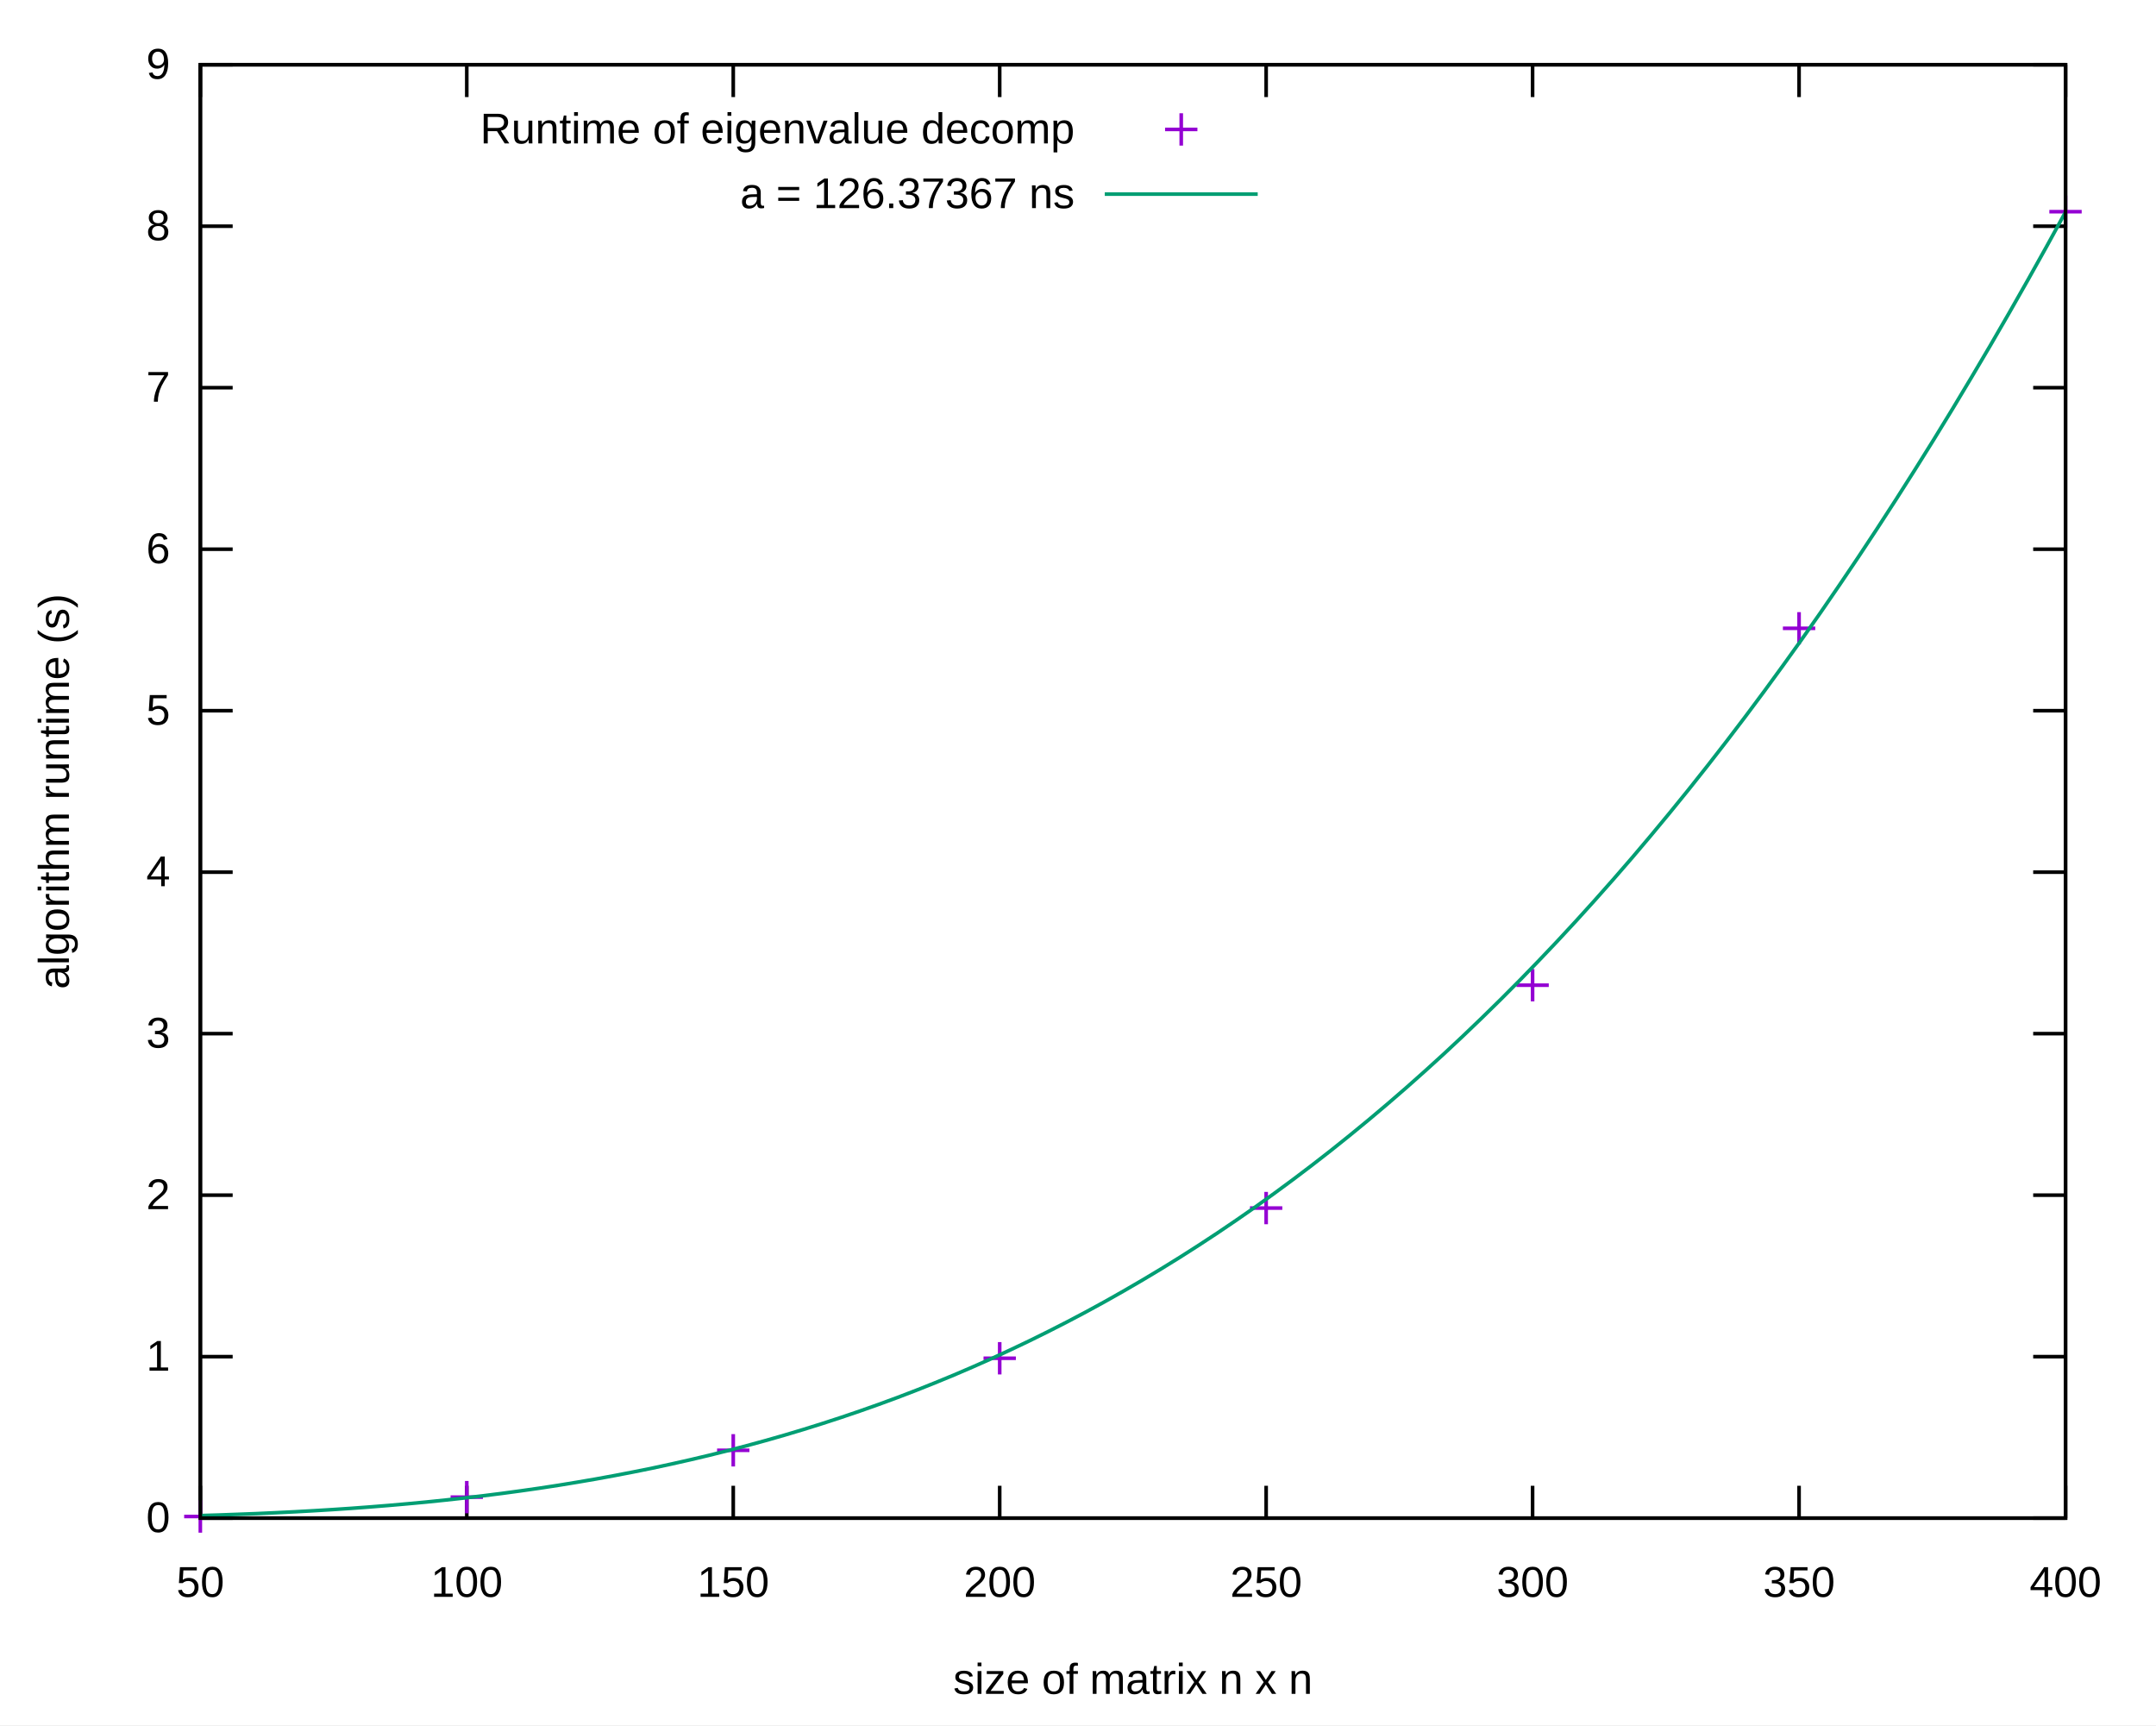
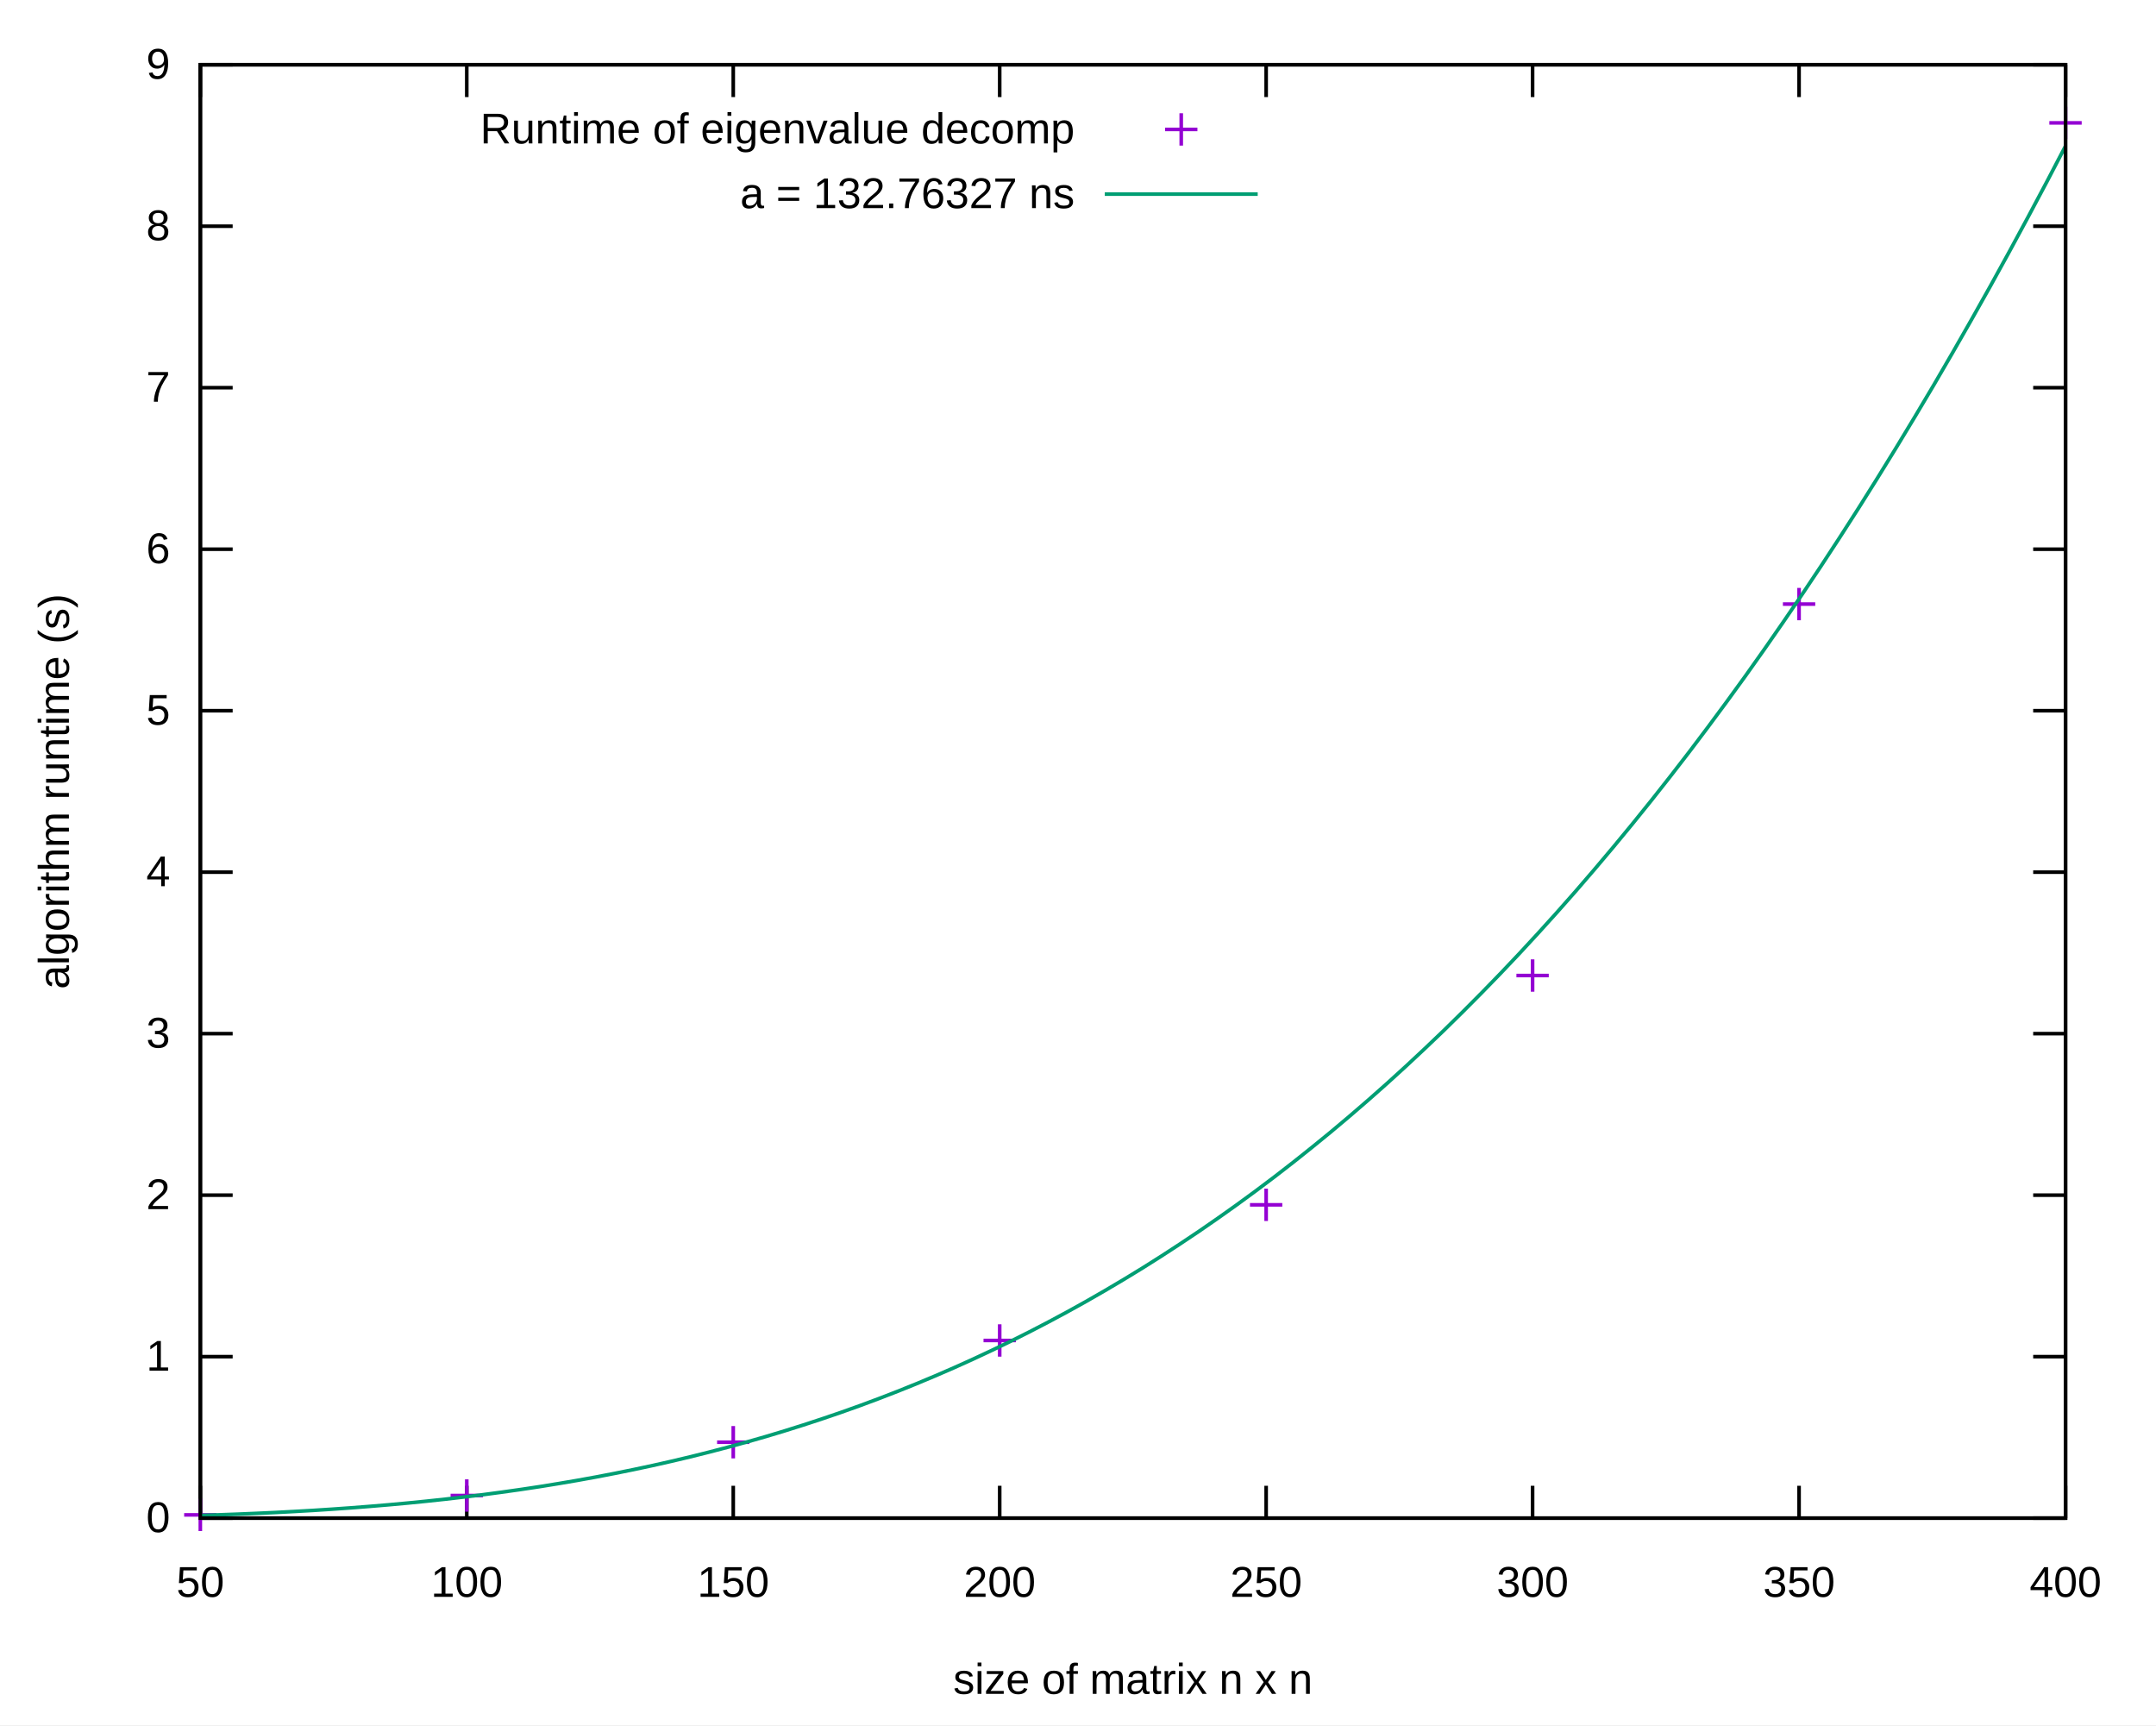
<svg xmlns="http://www.w3.org/2000/svg" xmlns:xlink="http://www.w3.org/1999/xlink" width="600" height="480" viewBox="0 0 600 480">
  <g id="gnuplot_canvas">
    <rect x="0" y="0" width="600" height="480" fill="#ffffff" />
    <defs>
      <circle id="gpDot" r="0.5" stroke-width="0.5" stroke="currentColor" />
      <path id="gpPt0" stroke-width="0.222" stroke="currentColor" d="M-1,0 h2 M0,-1 v2" />
      <path id="gpPt1" stroke-width="0.222" stroke="currentColor" d="M-1,-1 L1,1 M1,-1 L-1,1" />
      <path id="gpPt2" stroke-width="0.222" stroke="currentColor" d="M-1,0 L1,0 M0,-1 L0,1 M-1,-1 L1,1 M-1,1 L1,-1" />
      <rect id="gpPt3" stroke-width="0.222" stroke="currentColor" x="-1" y="-1" width="2" height="2" />
      <rect id="gpPt4" stroke-width="0.222" stroke="currentColor" fill="currentColor" x="-1" y="-1" width="2" height="2" />
      <circle id="gpPt5" stroke-width="0.222" stroke="currentColor" cx="0" cy="0" r="1" />
      <use xlink:href="#gpPt5" id="gpPt6" fill="currentColor" stroke="none" />
      <path id="gpPt7" stroke-width="0.222" stroke="currentColor" d="M0,-1.33 L-1.33,0.67 L1.33,0.67 z" />
      <use xlink:href="#gpPt7" id="gpPt8" fill="currentColor" stroke="none" />
      <use xlink:href="#gpPt7" id="gpPt9" stroke="currentColor" transform="rotate(180)" />
      <use xlink:href="#gpPt9" id="gpPt10" fill="currentColor" stroke="none" />
      <use xlink:href="#gpPt3" id="gpPt11" stroke="currentColor" transform="rotate(45)" />
      <use xlink:href="#gpPt11" id="gpPt12" fill="currentColor" stroke="none" />
      <path id="gpPt13" stroke-width="0.222" stroke="currentColor" d="M0,1.330 L1.265,0.411 L0.782,-1.067 L-0.782,-1.076 L-1.265,0.411 z" />
      <use xlink:href="#gpPt13" id="gpPt14" fill="currentColor" stroke="none" />
      <filter id="textbox" filterUnits="objectBoundingBox" x="0" y="0" height="1" width="1">
        <feFlood flood-color="#FFFFFF" flood-opacity="1" result="bgnd" />
        <feComposite in="SourceGraphic" in2="bgnd" operator="atop" />
      </filter>
      <filter id="greybox" filterUnits="objectBoundingBox" x="0" y="0" height="1" width="1">
        <feFlood flood-color="lightgrey" flood-opacity="1" result="grey" />
        <feComposite in="SourceGraphic" in2="grey" operator="atop" />
      </filter>
    </defs>
    <g fill="none" color="#FFFFFF" stroke="currentColor" stroke-width="1.00" stroke-linecap="butt" stroke-linejoin="miter">
</g>
    <g fill="none" color="black" stroke="currentColor" stroke-width="1.00" stroke-linecap="butt" stroke-linejoin="miter">
      <path stroke="black" d="M55.75,422.40 L64.75,422.40 M574.82,422.40 L565.82,422.40  " />
      <g transform="translate(47.36,426.30)" stroke="none" fill="black" font-family="Arial" font-size="12.00" text-anchor="end">
        <text>
          <tspan font-family="Arial"> 0</tspan>
        </text>
      </g>
    </g>
    <g fill="none" color="black" stroke="currentColor" stroke-width="1.00" stroke-linecap="butt" stroke-linejoin="miter">
      <path stroke="black" d="M55.75,377.47 L64.75,377.47 M574.82,377.47 L565.82,377.47  " />
      <g transform="translate(47.36,381.37)" stroke="none" fill="black" font-family="Arial" font-size="12.00" text-anchor="end">
        <text>
          <tspan font-family="Arial"> 1</tspan>
        </text>
      </g>
    </g>
    <g fill="none" color="black" stroke="currentColor" stroke-width="1.00" stroke-linecap="butt" stroke-linejoin="miter">
      <path stroke="black" d="M55.75,332.54 L64.75,332.54 M574.82,332.54 L565.82,332.54  " />
      <g transform="translate(47.36,336.44)" stroke="none" fill="black" font-family="Arial" font-size="12.00" text-anchor="end">
        <text>
          <tspan font-family="Arial"> 2</tspan>
        </text>
      </g>
    </g>
    <g fill="none" color="black" stroke="currentColor" stroke-width="1.00" stroke-linecap="butt" stroke-linejoin="miter">
      <path stroke="black" d="M55.75,287.60 L64.75,287.60 M574.82,287.60 L565.82,287.60  " />
      <g transform="translate(47.36,291.50)" stroke="none" fill="black" font-family="Arial" font-size="12.00" text-anchor="end">
        <text>
          <tspan font-family="Arial"> 3</tspan>
        </text>
      </g>
    </g>
    <g fill="none" color="black" stroke="currentColor" stroke-width="1.00" stroke-linecap="butt" stroke-linejoin="miter">
      <path stroke="black" d="M55.75,242.67 L64.75,242.67 M574.82,242.67 L565.82,242.67  " />
      <g transform="translate(47.36,246.57)" stroke="none" fill="black" font-family="Arial" font-size="12.00" text-anchor="end">
        <text>
          <tspan font-family="Arial"> 4</tspan>
        </text>
      </g>
    </g>
    <g fill="none" color="black" stroke="currentColor" stroke-width="1.00" stroke-linecap="butt" stroke-linejoin="miter">
      <path stroke="black" d="M55.75,197.74 L64.75,197.74 M574.82,197.74 L565.82,197.74  " />
      <g transform="translate(47.36,201.64)" stroke="none" fill="black" font-family="Arial" font-size="12.00" text-anchor="end">
        <text>
          <tspan font-family="Arial"> 5</tspan>
        </text>
      </g>
    </g>
    <g fill="none" color="black" stroke="currentColor" stroke-width="1.00" stroke-linecap="butt" stroke-linejoin="miter">
      <path stroke="black" d="M55.75,152.81 L64.75,152.81 M574.82,152.81 L565.82,152.81  " />
      <g transform="translate(47.36,156.71)" stroke="none" fill="black" font-family="Arial" font-size="12.00" text-anchor="end">
        <text>
          <tspan font-family="Arial"> 6</tspan>
        </text>
      </g>
    </g>
    <g fill="none" color="black" stroke="currentColor" stroke-width="1.00" stroke-linecap="butt" stroke-linejoin="miter">
      <path stroke="black" d="M55.75,107.87 L64.75,107.87 M574.82,107.87 L565.82,107.87  " />
      <g transform="translate(47.36,111.77)" stroke="none" fill="black" font-family="Arial" font-size="12.00" text-anchor="end">
        <text>
          <tspan font-family="Arial"> 7</tspan>
        </text>
      </g>
    </g>
    <g fill="none" color="black" stroke="currentColor" stroke-width="1.00" stroke-linecap="butt" stroke-linejoin="miter">
      <path stroke="black" d="M55.75,62.94 L64.75,62.94 M574.82,62.94 L565.82,62.94  " />
      <g transform="translate(47.36,66.84)" stroke="none" fill="black" font-family="Arial" font-size="12.00" text-anchor="end">
        <text>
          <tspan font-family="Arial"> 8</tspan>
        </text>
      </g>
    </g>
    <g fill="none" color="black" stroke="currentColor" stroke-width="1.00" stroke-linecap="butt" stroke-linejoin="miter">
      <path stroke="black" d="M55.75,18.01 L64.75,18.01 M574.82,18.01 L565.82,18.01  " />
      <g transform="translate(47.36,21.91)" stroke="none" fill="black" font-family="Arial" font-size="12.00" text-anchor="end">
        <text>
          <tspan font-family="Arial"> 9</tspan>
        </text>
      </g>
    </g>
    <g fill="none" color="black" stroke="currentColor" stroke-width="1.00" stroke-linecap="butt" stroke-linejoin="miter">
      <path stroke="black" d="M55.75,422.40 L55.75,413.40 M55.75,18.01 L55.75,27.01  " />
      <g transform="translate(55.75,444.30)" stroke="none" fill="black" font-family="Arial" font-size="12.00" text-anchor="middle">
        <text>
          <tspan font-family="Arial"> 50</tspan>
        </text>
      </g>
    </g>
    <g fill="none" color="black" stroke="currentColor" stroke-width="1.00" stroke-linecap="butt" stroke-linejoin="miter">
      <path stroke="black" d="M129.90,422.40 L129.90,413.40 M129.90,18.01 L129.90,27.01  " />
      <g transform="translate(129.90,444.30)" stroke="none" fill="black" font-family="Arial" font-size="12.00" text-anchor="middle">
        <text>
          <tspan font-family="Arial"> 100</tspan>
        </text>
      </g>
    </g>
    <g fill="none" color="black" stroke="currentColor" stroke-width="1.00" stroke-linecap="butt" stroke-linejoin="miter">
      <path stroke="black" d="M204.06,422.40 L204.06,413.40 M204.06,18.01 L204.06,27.01  " />
      <g transform="translate(204.06,444.30)" stroke="none" fill="black" font-family="Arial" font-size="12.00" text-anchor="middle">
        <text>
          <tspan font-family="Arial"> 150</tspan>
        </text>
      </g>
    </g>
    <g fill="none" color="black" stroke="currentColor" stroke-width="1.00" stroke-linecap="butt" stroke-linejoin="miter">
      <path stroke="black" d="M278.21,422.40 L278.21,413.40 M278.21,18.01 L278.21,27.01  " />
      <g transform="translate(278.21,444.30)" stroke="none" fill="black" font-family="Arial" font-size="12.00" text-anchor="middle">
        <text>
          <tspan font-family="Arial"> 200</tspan>
        </text>
      </g>
    </g>
    <g fill="none" color="black" stroke="currentColor" stroke-width="1.00" stroke-linecap="butt" stroke-linejoin="miter">
      <path stroke="black" d="M352.36,422.40 L352.36,413.40 M352.36,18.01 L352.36,27.01  " />
      <g transform="translate(352.36,444.30)" stroke="none" fill="black" font-family="Arial" font-size="12.00" text-anchor="middle">
        <text>
          <tspan font-family="Arial"> 250</tspan>
        </text>
      </g>
    </g>
    <g fill="none" color="black" stroke="currentColor" stroke-width="1.00" stroke-linecap="butt" stroke-linejoin="miter">
      <path stroke="black" d="M426.51,422.40 L426.51,413.40 M426.51,18.01 L426.51,27.01  " />
      <g transform="translate(426.51,444.30)" stroke="none" fill="black" font-family="Arial" font-size="12.00" text-anchor="middle">
        <text>
          <tspan font-family="Arial"> 300</tspan>
        </text>
      </g>
    </g>
    <g fill="none" color="black" stroke="currentColor" stroke-width="1.00" stroke-linecap="butt" stroke-linejoin="miter">
      <path stroke="black" d="M500.67,422.40 L500.67,413.40 M500.67,18.01 L500.67,27.01  " />
      <g transform="translate(500.67,444.30)" stroke="none" fill="black" font-family="Arial" font-size="12.00" text-anchor="middle">
        <text>
          <tspan font-family="Arial"> 350</tspan>
        </text>
      </g>
    </g>
    <g fill="none" color="black" stroke="currentColor" stroke-width="1.00" stroke-linecap="butt" stroke-linejoin="miter">
      <path stroke="black" d="M574.82,422.40 L574.82,413.40 M574.82,18.01 L574.82,27.01  " />
      <g transform="translate(574.82,444.30)" stroke="none" fill="black" font-family="Arial" font-size="12.00" text-anchor="middle">
        <text>
          <tspan font-family="Arial"> 400</tspan>
        </text>
      </g>
    </g>
    <g fill="none" color="black" stroke="currentColor" stroke-width="1.00" stroke-linecap="butt" stroke-linejoin="miter">
</g>
    <g fill="none" color="black" stroke="currentColor" stroke-width="1.00" stroke-linecap="butt" stroke-linejoin="miter">
      <path stroke="black" d="M55.75,18.01 L55.75,422.40 L574.82,422.40 L574.82,18.01 L55.75,18.01 Z  " />
    </g>
    <g fill="none" color="black" stroke="currentColor" stroke-width="1.00" stroke-linecap="butt" stroke-linejoin="miter">
</g>
    <g id="gnuplot_plot_1">
      <g fill="none" color="black" stroke="currentColor" stroke-width="1.00" stroke-linecap="butt" stroke-linejoin="miter">
        <g transform="translate(299.06,39.91)" stroke="none" fill="black" font-family="Arial" font-size="12.00" text-anchor="end">
          <text>
            <tspan font-family="Arial">Runtime of eigenvalue decomp</tspan>
          </text>
        </g>
      </g>
      <g fill="none" color="black" stroke="currentColor" stroke-width="1.00" stroke-linecap="butt" stroke-linejoin="miter">
-         <use xlink:href="#gpPt0" transform="translate(55.75,421.95) scale(4.50)" color="rgb(148,   0, 211)" />
-         <use xlink:href="#gpPt0" transform="translate(129.90,416.56) scale(4.50)" color="rgb(148,   0, 211)" />
-         <use xlink:href="#gpPt0" transform="translate(204.06,403.53) scale(4.50)" color="rgb(148,   0, 211)" />
-         <use xlink:href="#gpPt0" transform="translate(278.21,377.92) scale(4.50)" color="rgb(148,   0, 211)" />
-         <use xlink:href="#gpPt0" transform="translate(352.36,336.13) scale(4.50)" color="rgb(148,   0, 211)" />
-         <use xlink:href="#gpPt0" transform="translate(426.51,274.12) scale(4.50)" color="rgb(148,   0, 211)" />
-         <use xlink:href="#gpPt0" transform="translate(500.67,174.82) scale(4.50)" color="rgb(148,   0, 211)" />
-         <use xlink:href="#gpPt0" transform="translate(574.82,58.90) scale(4.50)" color="rgb(148,   0, 211)" />
+         <use xlink:href="#gpPt0" transform="translate(55.75,421.50) scale(4.50)" color="rgb(148,   0, 211)" />
+         <use xlink:href="#gpPt0" transform="translate(129.90,416.11) scale(4.50)" color="rgb(148,   0, 211)" />
+         <use xlink:href="#gpPt0" transform="translate(204.06,401.28) scale(4.50)" color="rgb(148,   0, 211)" />
+         <use xlink:href="#gpPt0" transform="translate(278.21,372.97) scale(4.50)" color="rgb(148,   0, 211)" />
+         <use xlink:href="#gpPt0" transform="translate(352.36,335.23) scale(4.50)" color="rgb(148,   0, 211)" />
+         <use xlink:href="#gpPt0" transform="translate(426.51,271.43) scale(4.50)" color="rgb(148,   0, 211)" />
+         <use xlink:href="#gpPt0" transform="translate(500.67,168.08) scale(4.50)" color="rgb(148,   0, 211)" />
+         <use xlink:href="#gpPt0" transform="translate(574.82,34.19) scale(4.50)" color="rgb(148,   0, 211)" />
        <use xlink:href="#gpPt0" transform="translate(328.73,36.01) scale(4.50)" color="rgb(148,   0, 211)" />
      </g>
    </g>
    <g id="gnuplot_plot_2">
      <g fill="none" color="black" stroke="currentColor" stroke-width="1.00" stroke-linecap="butt" stroke-linejoin="miter">
        <g transform="translate(299.06,57.91)" stroke="none" fill="black" font-family="Arial" font-size="12.00" text-anchor="end">
          <text>
-             <tspan font-family="Arial">a = 126.37367 ns</tspan>
+             <tspan font-family="Arial">a = 132.76327 ns</tspan>
          </text>
        </g>
      </g>
      <g fill="none" color="black" stroke="currentColor" stroke-width="1.00" stroke-linecap="butt" stroke-linejoin="miter">
-         <path stroke="rgb(  0, 158, 115)" d="M307.45,54.01 L350.01,54.01 M55.75,421.69 L60.99,421.53 L66.24,421.34 L71.48,421.14 L76.72,420.90 L81.97,420.64   L87.21,420.35 L92.45,420.03 L97.70,419.68 L102.94,419.29 L108.18,418.87 L113.42,418.41 L118.67,417.92 L123.91,417.38   L129.15,416.81 L134.40,416.19 L139.64,415.53 L144.88,414.82 L150.13,414.07 L155.37,413.27 L160.61,412.41 L165.86,411.51   L171.10,410.55 L176.34,409.54 L181.59,408.48 L186.83,407.35 L192.07,406.17 L197.31,404.93 L202.56,403.62 L207.80,402.25   L213.04,400.82 L218.29,399.32 L223.53,397.75 L228.77,396.11 L234.02,394.40 L239.26,392.62 L244.50,390.77 L249.75,388.84   L254.99,386.83 L260.23,384.74 L265.48,382.58 L270.72,380.33 L275.96,378.00 L281.20,375.58 L286.45,373.08 L291.69,370.49   L296.93,367.82 L302.18,365.05 L307.42,362.19 L312.66,359.23 L317.91,356.18 L323.15,353.04 L328.39,349.80 L333.64,346.45   L338.88,343.01 L344.12,339.46 L349.37,335.81 L354.61,332.05 L359.85,328.19 L365.09,324.22 L370.34,320.14 L375.58,315.94   L380.82,311.64 L386.07,307.21 L391.31,302.68 L396.55,298.02 L401.80,293.25 L407.04,288.35 L412.28,283.33 L417.53,278.19   L422.77,272.93 L428.01,267.53 L433.26,262.01 L438.50,256.36 L443.74,250.58 L448.98,244.67 L454.23,238.62 L459.47,232.43   L464.71,226.11 L469.96,219.65 L475.20,213.05 L480.44,206.31 L485.69,199.42 L490.93,192.39 L496.17,185.21 L501.42,177.89   L506.66,170.42 L511.90,162.79 L517.15,155.01 L522.39,147.08 L527.63,139.00 L532.87,130.76 L538.12,122.36 L543.36,113.80   L548.60,105.07 L553.85,96.19 L559.09,87.14 L564.33,77.93 L569.58,68.54 L574.82,58.99  " />
+         <path stroke="rgb(  0, 158, 115)" d="M307.45,54.01 L350.01,54.01 M55.75,421.65 L60.99,421.48 L66.24,421.29 L71.48,421.07 L76.72,420.83 L81.97,420.55   L87.21,420.25 L92.45,419.91 L97.70,419.54 L102.94,419.13 L108.18,418.69 L113.42,418.21 L118.67,417.69 L123.91,417.13   L129.15,416.52 L134.40,415.88 L139.64,415.18 L144.88,414.44 L150.13,413.65 L155.37,412.80 L160.61,411.91 L165.86,410.96   L171.10,409.95 L176.34,408.89 L181.59,407.77 L186.83,406.59 L192.07,405.35 L197.31,404.04 L202.56,402.67 L207.80,401.23   L213.04,399.73 L218.29,398.15 L223.53,396.50 L228.77,394.78 L234.02,392.99 L239.26,391.12 L244.50,389.17 L249.75,387.14   L254.99,385.03 L260.23,382.84 L265.48,380.56 L270.72,378.20 L275.96,375.75 L281.20,373.22 L286.45,370.59 L291.69,367.87   L296.93,365.06 L302.18,362.15 L307.42,359.14 L312.66,356.04 L317.91,352.84 L323.15,349.53 L328.39,346.12 L333.64,342.61   L338.88,338.99 L344.12,335.27 L349.37,331.43 L354.61,327.49 L359.85,323.43 L365.09,319.25 L370.34,314.97 L375.58,310.56   L380.82,306.04 L386.07,301.39 L391.31,296.62 L396.55,291.73 L401.80,286.72 L407.04,281.57 L412.28,276.30 L417.53,270.90   L422.77,265.37 L428.01,259.70 L433.26,253.90 L438.50,247.97 L443.74,241.89 L448.98,235.68 L454.23,229.32 L459.47,222.83   L464.71,216.19 L469.96,209.40 L475.20,202.46 L480.44,195.38 L485.69,188.15 L490.93,180.76 L496.17,173.22 L501.42,165.53   L506.66,157.68 L511.90,149.67 L517.15,141.50 L522.39,133.16 L527.63,124.67 L532.87,116.01 L538.12,107.19 L543.36,98.19   L548.60,89.03 L553.85,79.70 L559.09,70.19 L564.33,60.51 L569.58,50.65 L574.82,40.62  " />
      </g>
    </g>
    <g fill="none" color="#FFFFFF" stroke="rgb(  0, 158, 115)" stroke-width="2.00" stroke-linecap="butt" stroke-linejoin="miter">
</g>
    <g fill="none" color="black" stroke="currentColor" stroke-width="2.00" stroke-linecap="butt" stroke-linejoin="miter">
</g>
    <g fill="none" color="black" stroke="black" stroke-width="1.00" stroke-linecap="butt" stroke-linejoin="miter">
</g>
    <g fill="none" color="black" stroke="currentColor" stroke-width="1.00" stroke-linecap="butt" stroke-linejoin="miter">
      <path stroke="black" d="M55.75,18.01 L55.75,422.40 L574.82,422.40 L574.82,18.01 L55.75,18.01 Z  " />
      <g transform="translate(19.18,220.21) rotate(270.00)" stroke="none" fill="black" font-family="Arial" font-size="12.00" text-anchor="middle">
        <text>
          <tspan font-family="Arial">algorithm runtime (s)</tspan>
        </text>
      </g>
    </g>
    <g fill="none" color="black" stroke="currentColor" stroke-width="1.00" stroke-linecap="butt" stroke-linejoin="miter">
      <g transform="translate(315.28,471.30)" stroke="none" fill="black" font-family="Arial" font-size="12.00" text-anchor="middle">
        <text>
          <tspan font-family="Arial">size of matrix n x n</tspan>
        </text>
      </g>
    </g>
    <g fill="none" color="black" stroke="currentColor" stroke-width="1.00" stroke-linecap="butt" stroke-linejoin="miter">
</g>
    <g fill="none" color="black" stroke="currentColor" stroke-width="1.00" stroke-linecap="butt" stroke-linejoin="miter">
</g>
  </g>
</svg>
